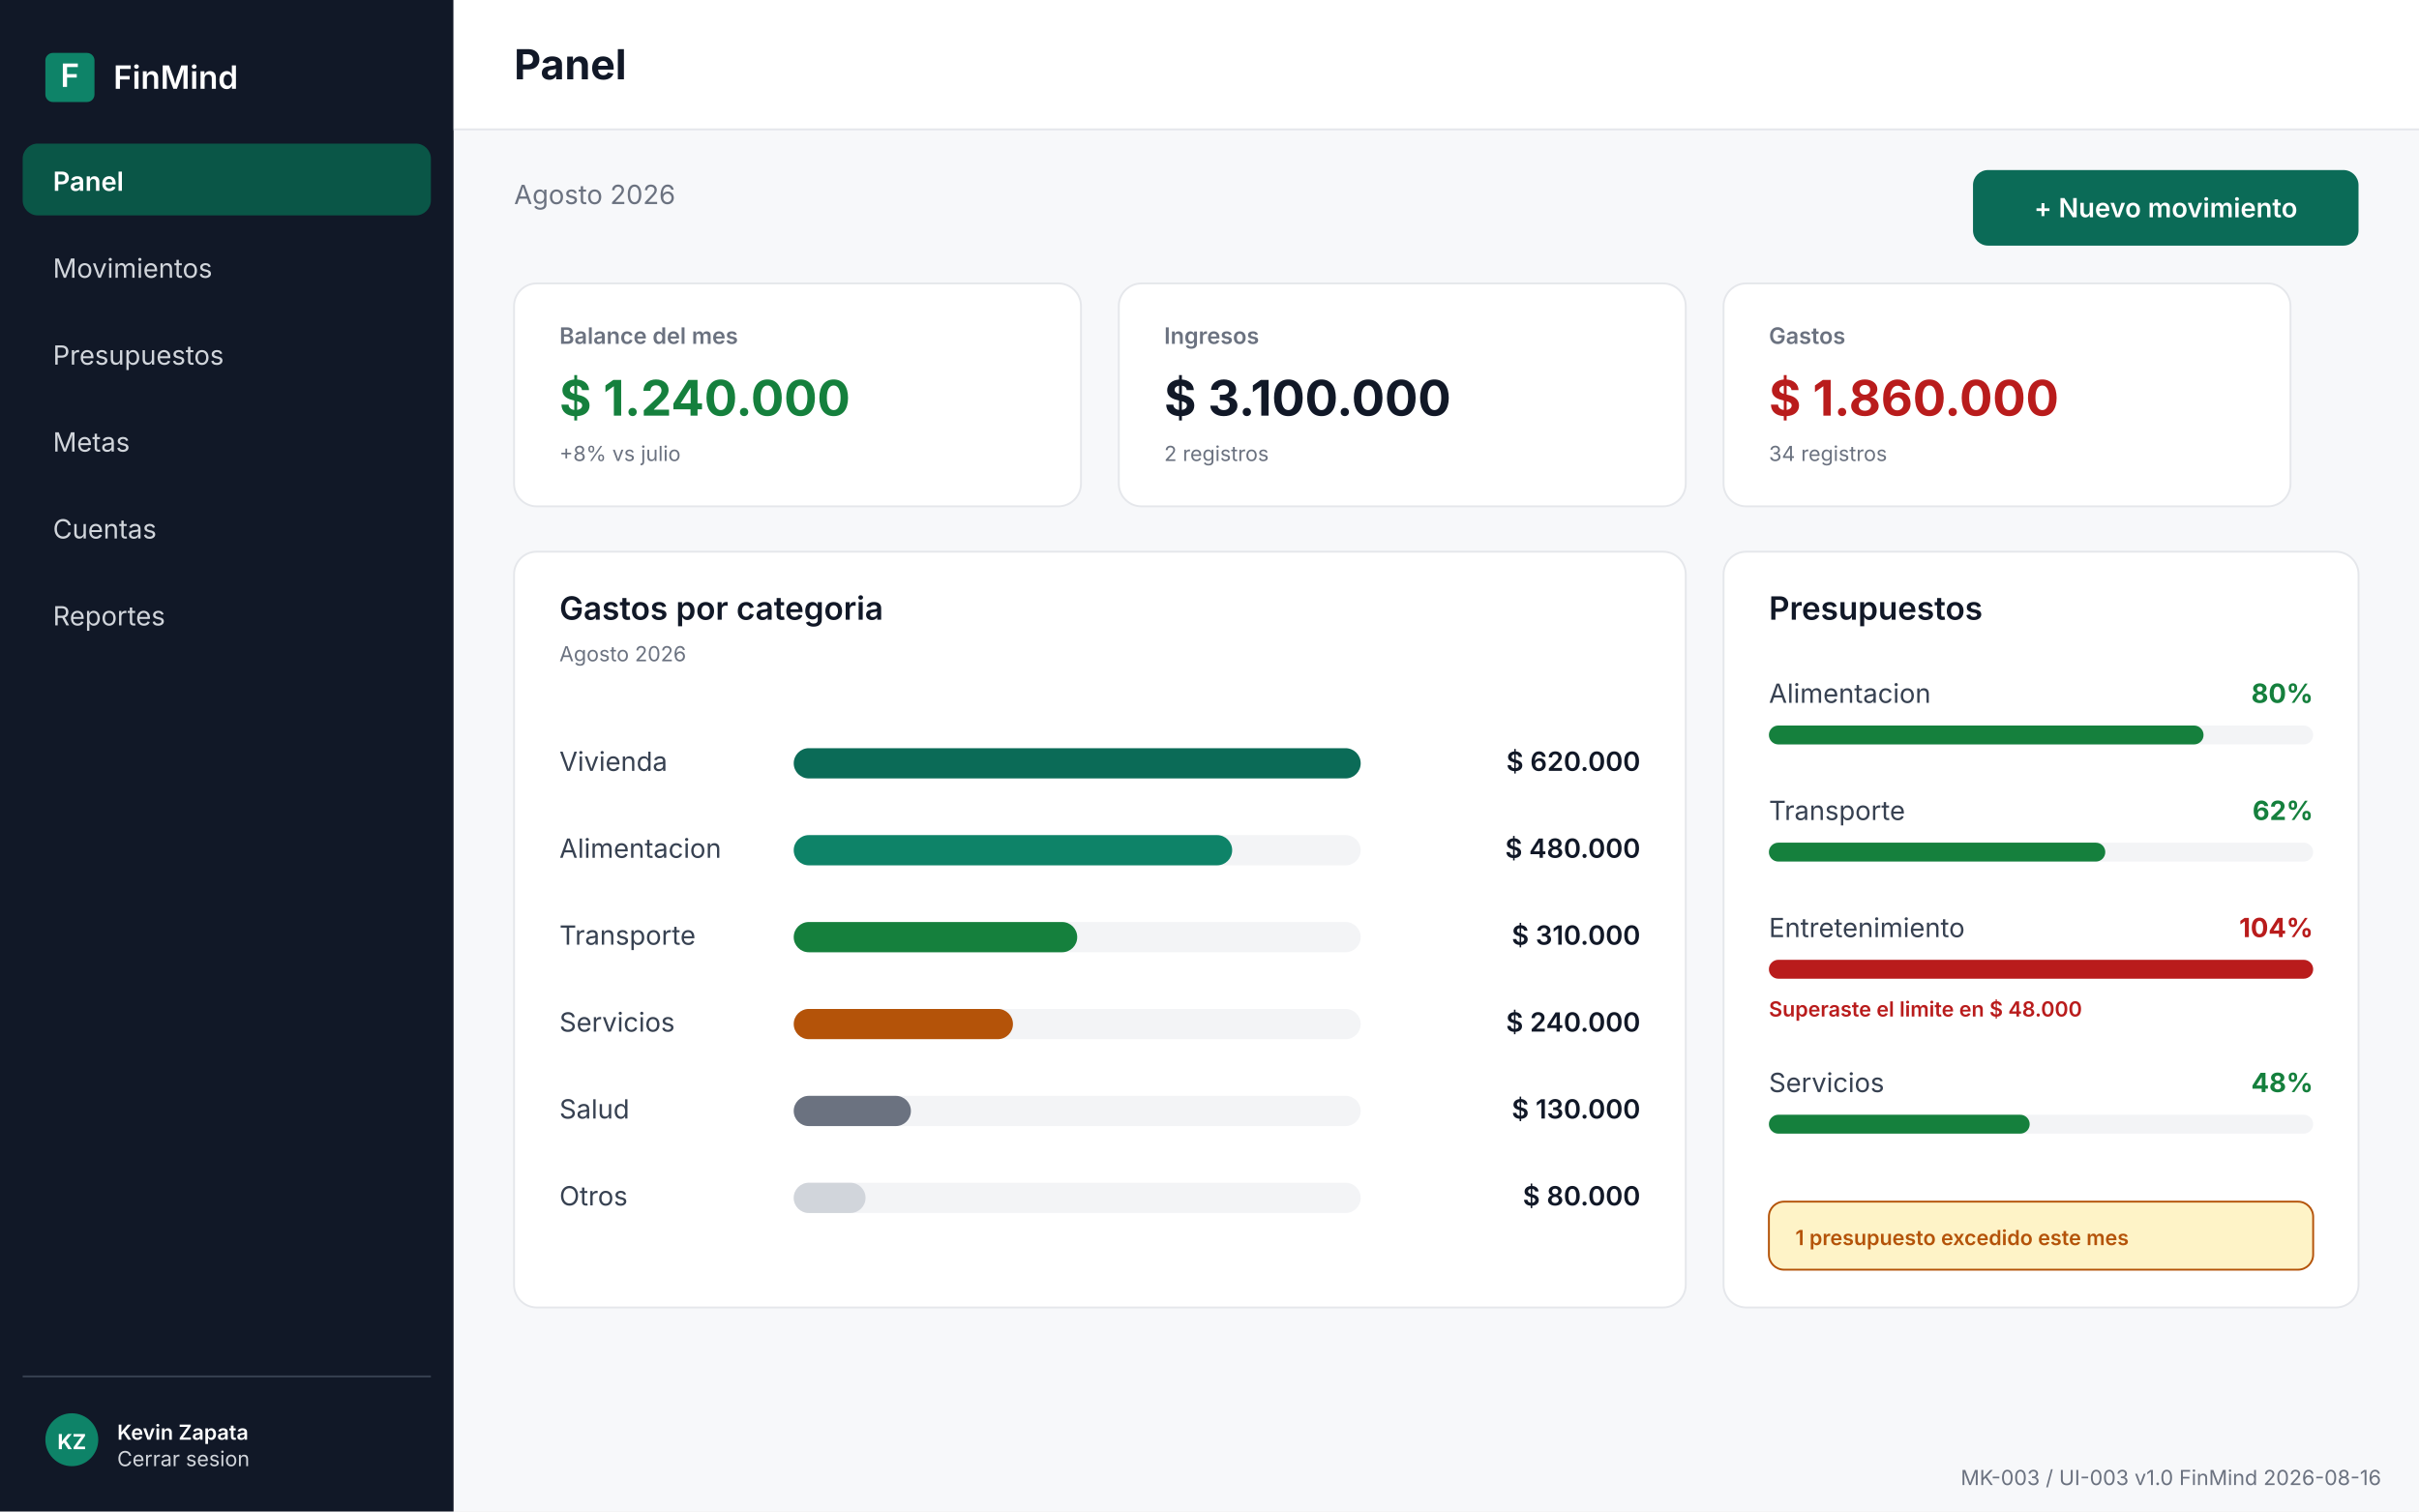
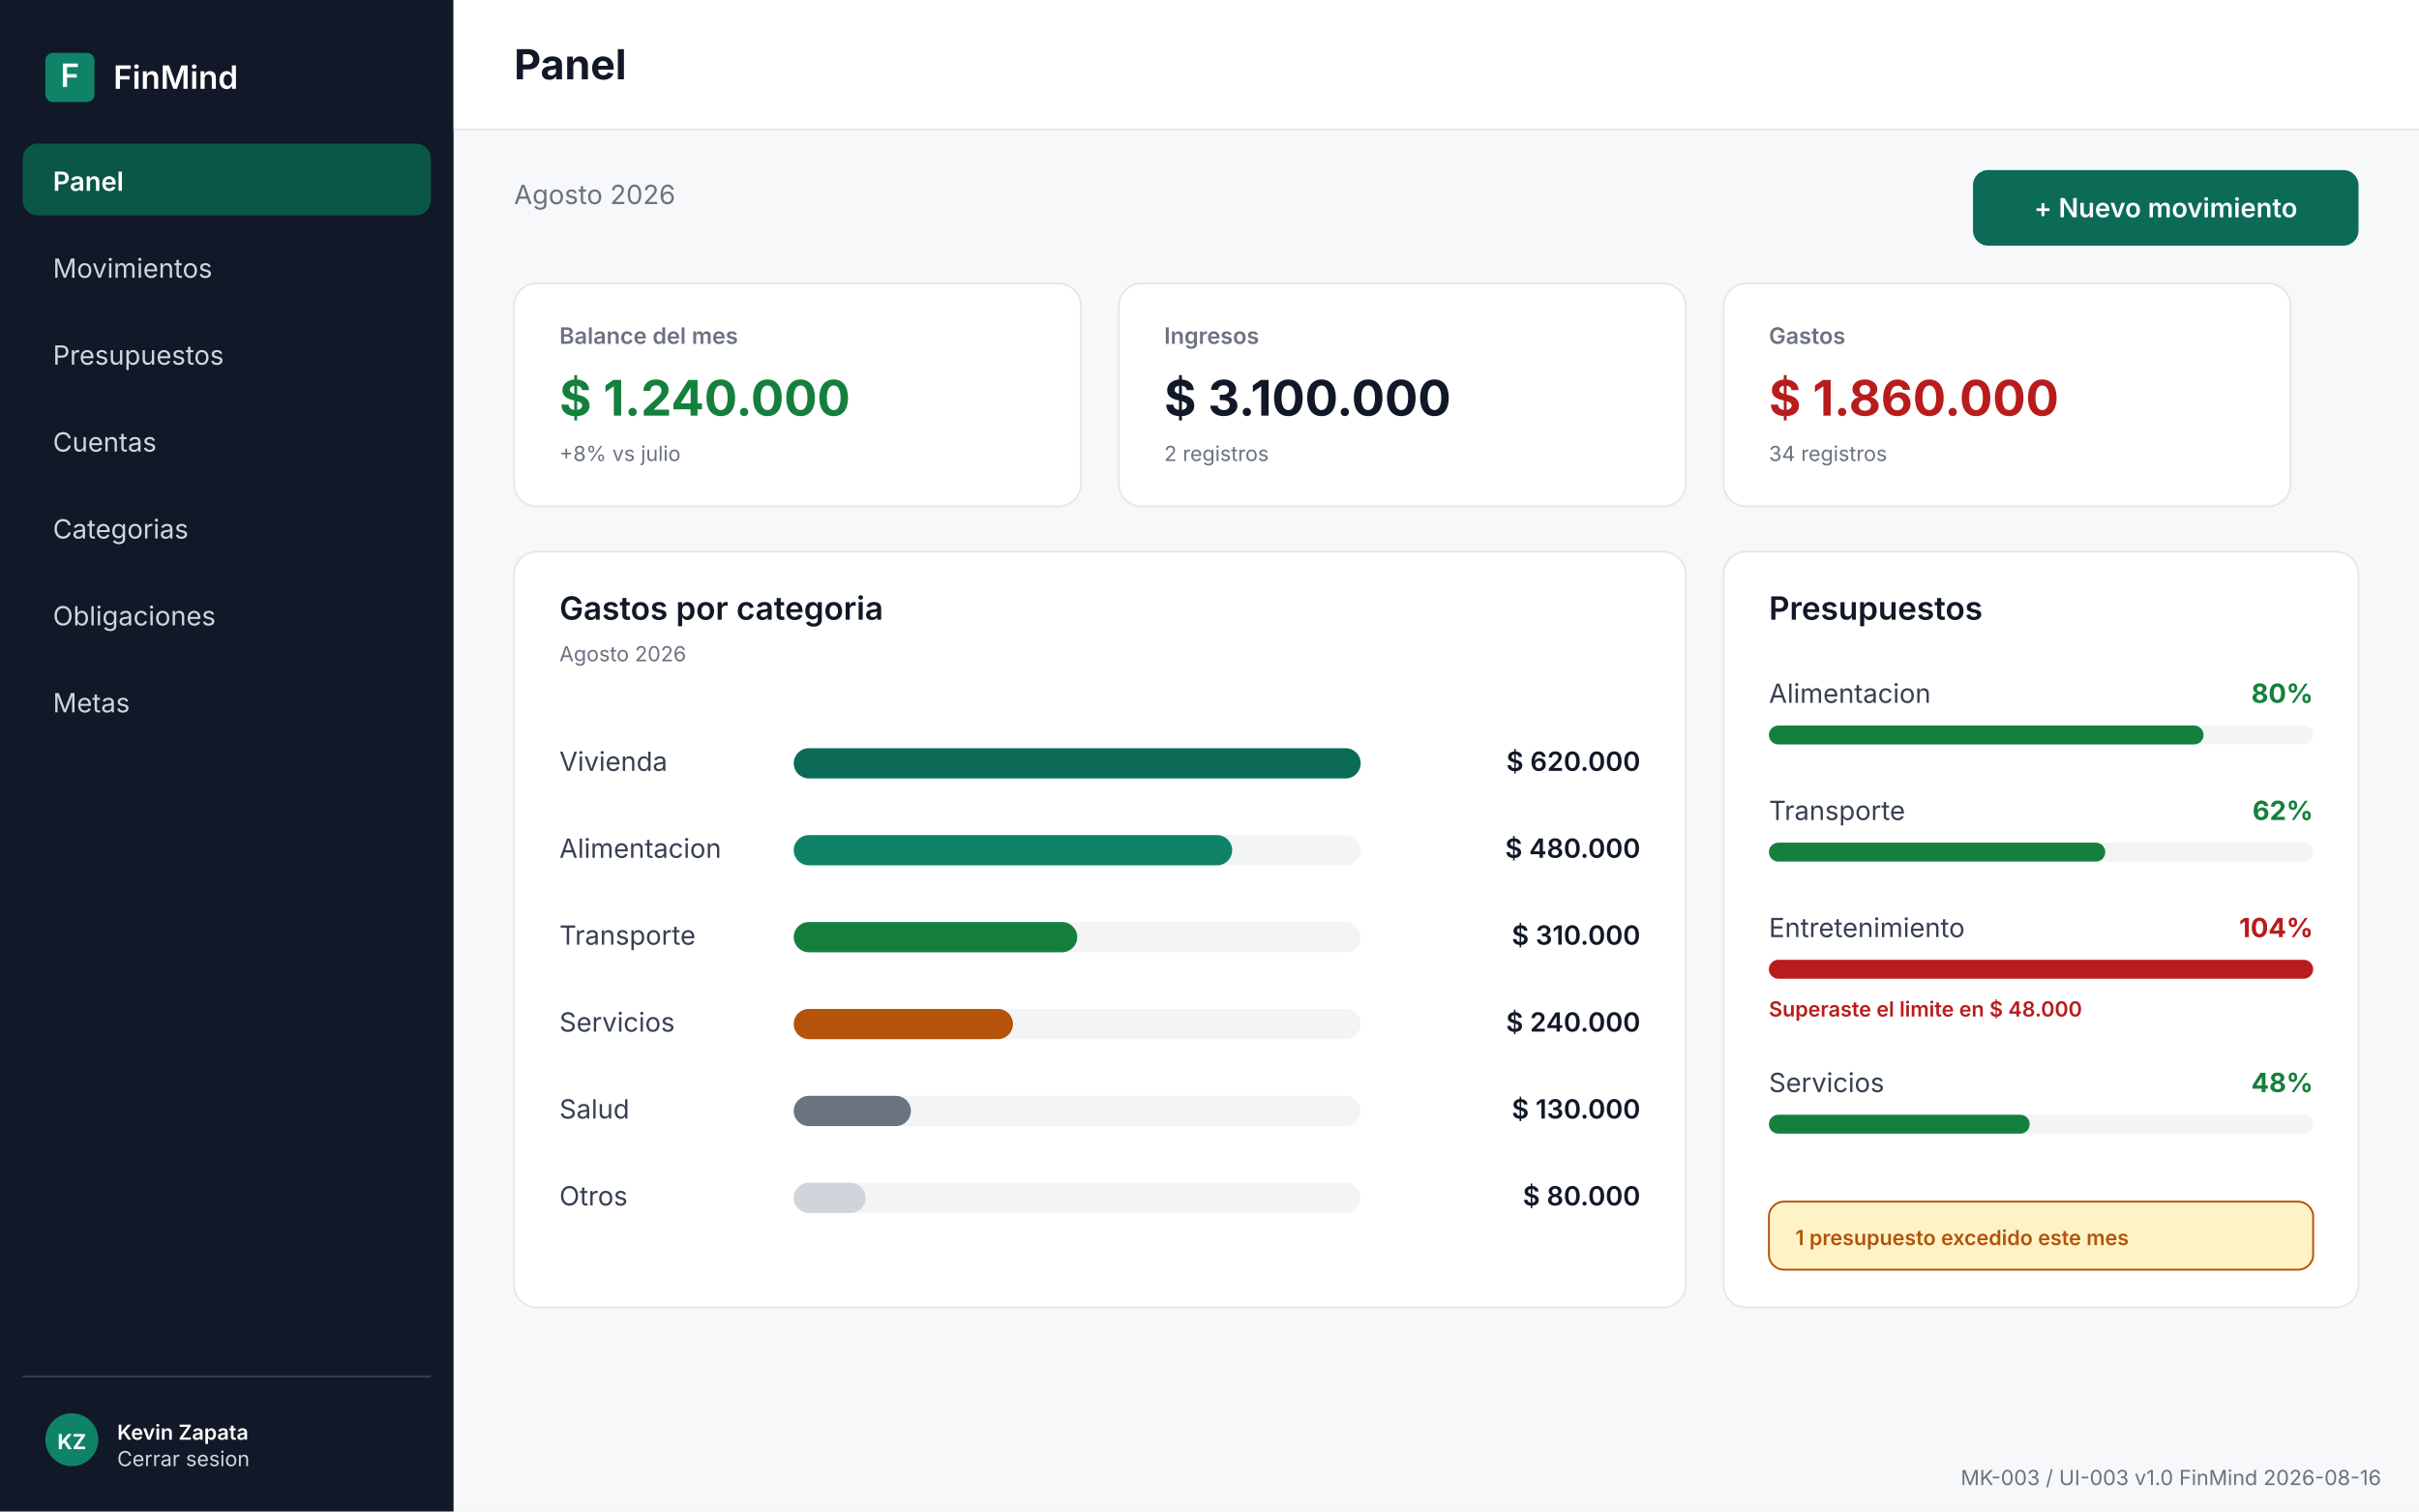
<svg xmlns="http://www.w3.org/2000/svg" viewBox="0 0 1280 800" width="1280" height="800" role="img" aria-labelledby="t d">
  <rect x="0" y="0" width="1280" height="800" rx="0" fill="#F7F8FA" />
  <rect x="0" y="0" width="240" height="800" rx="0" fill="#111827" />
  <rect x="24" y="28" width="26" height="26" rx="4" fill="#0E8368" />
  <text x="37" y="46" font-family="Inter, 'Segoe UI', system-ui, sans-serif" font-size="17" font-weight="600" fill="#FFFFFF" text-anchor="middle">F</text>
  <text x="60" y="47" font-family="Inter, 'Segoe UI', system-ui, sans-serif" font-size="17" font-weight="600" fill="#FFFFFF" text-anchor="start">FinMind</text>
  <rect x="12" y="76" width="216" height="38" rx="8" fill="#0A5647" />
  <text x="28" y="101" font-family="Inter, 'Segoe UI', system-ui, sans-serif" font-size="14" font-weight="600" fill="#FFFFFF" text-anchor="start">Panel</text>
  <text x="28" y="147" font-family="Inter, 'Segoe UI', system-ui, sans-serif" font-size="14" font-weight="400" fill="#D1D5DB" text-anchor="start">Movimientos</text>
  <text x="28" y="193" font-family="Inter, 'Segoe UI', system-ui, sans-serif" font-size="14" font-weight="400" fill="#D1D5DB" text-anchor="start">Presupuestos</text>
-   <text x="28" y="239" font-family="Inter, 'Segoe UI', system-ui, sans-serif" font-size="14" font-weight="400" fill="#D1D5DB" text-anchor="start">Metas</text>
-   <text x="28" y="285" font-family="Inter, 'Segoe UI', system-ui, sans-serif" font-size="14" font-weight="400" fill="#D1D5DB" text-anchor="start">Cuentas</text>
-   <text x="28" y="331" font-family="Inter, 'Segoe UI', system-ui, sans-serif" font-size="14" font-weight="400" fill="#D1D5DB" text-anchor="start">Reportes</text>
+   <text x="28" y="239" font-family="Inter, 'Segoe UI', system-ui, sans-serif" font-size="14" font-weight="400" fill="#D1D5DB" text-anchor="start">Cuentas</text>
+   <text x="28" y="285" font-family="Inter, 'Segoe UI', system-ui, sans-serif" font-size="14" font-weight="400" fill="#D1D5DB" text-anchor="start">Categorias</text>
+   <text x="28" y="331" font-family="Inter, 'Segoe UI', system-ui, sans-serif" font-size="14" font-weight="400" fill="#D1D5DB" text-anchor="start">Obligaciones</text>
+   <text x="28" y="377" font-family="Inter, 'Segoe UI', system-ui, sans-serif" font-size="14" font-weight="400" fill="#D1D5DB" text-anchor="start">Metas</text>
  <rect x="12" y="728" width="216" height="1" rx="0" fill="#374151" />
  <rect x="24" y="748" width="28" height="28" rx="14" fill="#0E8368" />
  <text x="38" y="767" font-family="Inter, 'Segoe UI', system-ui, sans-serif" font-size="11" font-weight="700" fill="#FFFFFF" text-anchor="middle">KZ</text>
  <text x="62" y="762" font-family="Inter, 'Segoe UI', system-ui, sans-serif" font-size="11" font-weight="600" fill="#FFFFFF" text-anchor="start">Kevin Zapata</text>
  <text x="62" y="776" font-family="Inter, 'Segoe UI', system-ui, sans-serif" font-size="11" font-weight="400" fill="#D1D5DB" text-anchor="start">Cerrar sesion</text>
  <rect x="240" y="0" width="1040" height="68" rx="0" fill="#FFFFFF" />
  <rect x="240" y="68" width="1040" height="1" rx="0" fill="#E5E7EB" />
  <text x="272" y="42" font-family="Inter, 'Segoe UI', system-ui, sans-serif" font-size="22" font-weight="700" fill="#111827" text-anchor="start">Panel</text>
  <text x="272" y="108" font-family="Inter, 'Segoe UI', system-ui, sans-serif" font-size="14" font-weight="400" fill="#6B7280" text-anchor="start">Agosto 2026</text>
  <rect x="1044" y="90" width="204" height="40" rx="8" fill="#0B6B57" />
  <text x="1146.0" y="115.0" font-family="Inter, 'Segoe UI', system-ui, sans-serif" font-size="14" font-weight="600" fill="#FFFFFF" text-anchor="middle">+ Nuevo movimiento</text>
  <rect x="272" y="150" width="300" height="118" rx="12" fill="#FFFFFF" stroke="#E5E7EB" stroke-width="1" />
  <text x="296" y="182" font-family="Inter, 'Segoe UI', system-ui, sans-serif" font-size="12" font-weight="600" fill="#6B7280" text-anchor="start">Balance del mes</text>
  <text x="296" y="220" font-family="Inter, 'Segoe UI', system-ui, sans-serif" font-size="26" font-weight="700" fill="#15803D" text-anchor="start">$ 1.240.000</text>
  <text x="296" y="244" font-family="Inter, 'Segoe UI', system-ui, sans-serif" font-size="11" font-weight="400" fill="#6B7280" text-anchor="start">+8% vs julio</text>
  <rect x="592" y="150" width="300" height="118" rx="12" fill="#FFFFFF" stroke="#E5E7EB" stroke-width="1" />
  <text x="616" y="182" font-family="Inter, 'Segoe UI', system-ui, sans-serif" font-size="12" font-weight="600" fill="#6B7280" text-anchor="start">Ingresos</text>
  <text x="616" y="220" font-family="Inter, 'Segoe UI', system-ui, sans-serif" font-size="26" font-weight="700" fill="#111827" text-anchor="start">$ 3.100.000</text>
  <text x="616" y="244" font-family="Inter, 'Segoe UI', system-ui, sans-serif" font-size="11" font-weight="400" fill="#6B7280" text-anchor="start">2 registros</text>
  <rect x="912" y="150" width="300" height="118" rx="12" fill="#FFFFFF" stroke="#E5E7EB" stroke-width="1" />
  <text x="936" y="182" font-family="Inter, 'Segoe UI', system-ui, sans-serif" font-size="12" font-weight="600" fill="#6B7280" text-anchor="start">Gastos</text>
  <text x="936" y="220" font-family="Inter, 'Segoe UI', system-ui, sans-serif" font-size="26" font-weight="700" fill="#B91C1C" text-anchor="start">$ 1.860.000</text>
  <text x="936" y="244" font-family="Inter, 'Segoe UI', system-ui, sans-serif" font-size="11" font-weight="400" fill="#6B7280" text-anchor="start">34 registros</text>
  <rect x="272" y="292" width="620" height="400" rx="12" fill="#FFFFFF" stroke="#E5E7EB" stroke-width="1" />
  <text x="296" y="328" font-family="Inter, 'Segoe UI', system-ui, sans-serif" font-size="17" font-weight="600" fill="#111827" text-anchor="start">Gastos por categoria</text>
  <text x="296" y="350" font-family="Inter, 'Segoe UI', system-ui, sans-serif" font-size="11" font-weight="400" fill="#6B7280" text-anchor="start">Agosto 2026</text>
  <text x="296" y="408" font-family="Inter, 'Segoe UI', system-ui, sans-serif" font-size="14" font-weight="400" fill="#374151" text-anchor="start">Vivienda</text>
  <rect x="420" y="396" width="300" height="16" rx="8" fill="#F3F4F6" />
  <rect x="420" y="396" width="300" height="16" rx="8" fill="#0B6B57" />
  <text x="868" y="408" font-family="Inter, 'Segoe UI', system-ui, sans-serif" font-size="14" font-weight="600" fill="#111827" text-anchor="end">$ 620.000</text>
  <text x="296" y="454" font-family="Inter, 'Segoe UI', system-ui, sans-serif" font-size="14" font-weight="400" fill="#374151" text-anchor="start">Alimentacion</text>
  <rect x="420" y="442" width="300" height="16" rx="8" fill="#F3F4F6" />
  <rect x="420" y="442" width="232" height="16" rx="8" fill="#0E8368" />
  <text x="868" y="454" font-family="Inter, 'Segoe UI', system-ui, sans-serif" font-size="14" font-weight="600" fill="#111827" text-anchor="end">$ 480.000</text>
  <text x="296" y="500" font-family="Inter, 'Segoe UI', system-ui, sans-serif" font-size="14" font-weight="400" fill="#374151" text-anchor="start">Transporte</text>
  <rect x="420" y="488" width="300" height="16" rx="8" fill="#F3F4F6" />
  <rect x="420" y="488" width="150" height="16" rx="8" fill="#15803D" />
  <text x="868" y="500" font-family="Inter, 'Segoe UI', system-ui, sans-serif" font-size="14" font-weight="600" fill="#111827" text-anchor="end">$ 310.000</text>
  <text x="296" y="546" font-family="Inter, 'Segoe UI', system-ui, sans-serif" font-size="14" font-weight="400" fill="#374151" text-anchor="start">Servicios</text>
  <rect x="420" y="534" width="300" height="16" rx="8" fill="#F3F4F6" />
  <rect x="420" y="534" width="116" height="16" rx="8" fill="#B45309" />
  <text x="868" y="546" font-family="Inter, 'Segoe UI', system-ui, sans-serif" font-size="14" font-weight="600" fill="#111827" text-anchor="end">$ 240.000</text>
  <text x="296" y="592" font-family="Inter, 'Segoe UI', system-ui, sans-serif" font-size="14" font-weight="400" fill="#374151" text-anchor="start">Salud</text>
  <rect x="420" y="580" width="300" height="16" rx="8" fill="#F3F4F6" />
  <rect x="420" y="580" width="62" height="16" rx="8" fill="#6B7280" />
  <text x="868" y="592" font-family="Inter, 'Segoe UI', system-ui, sans-serif" font-size="14" font-weight="600" fill="#111827" text-anchor="end">$ 130.000</text>
  <text x="296" y="638" font-family="Inter, 'Segoe UI', system-ui, sans-serif" font-size="14" font-weight="400" fill="#374151" text-anchor="start">Otros</text>
  <rect x="420" y="626" width="300" height="16" rx="8" fill="#F3F4F6" />
  <rect x="420" y="626" width="38" height="16" rx="8" fill="#D1D5DB" />
  <text x="868" y="638" font-family="Inter, 'Segoe UI', system-ui, sans-serif" font-size="14" font-weight="600" fill="#111827" text-anchor="end">$ 80.000</text>
  <rect x="912" y="292" width="336" height="400" rx="12" fill="#FFFFFF" stroke="#E5E7EB" stroke-width="1" />
  <text x="936" y="328" font-family="Inter, 'Segoe UI', system-ui, sans-serif" font-size="17" font-weight="600" fill="#111827" text-anchor="start">Presupuestos</text>
  <text x="936" y="372" font-family="Inter, 'Segoe UI', system-ui, sans-serif" font-size="14" font-weight="400" fill="#374151" text-anchor="start">Alimentacion</text>
  <text x="1224" y="372" font-family="Inter, 'Segoe UI', system-ui, sans-serif" font-size="14" font-weight="700" fill="#15803D" text-anchor="end">80%</text>
  <rect x="936" y="384" width="288" height="10" rx="5" fill="#F3F4F6" />
  <rect x="936" y="384" width="230" height="10" rx="5" fill="#15803D" />
  <text x="936" y="434" font-family="Inter, 'Segoe UI', system-ui, sans-serif" font-size="14" font-weight="400" fill="#374151" text-anchor="start">Transporte</text>
  <text x="1224" y="434" font-family="Inter, 'Segoe UI', system-ui, sans-serif" font-size="14" font-weight="700" fill="#15803D" text-anchor="end">62%</text>
  <rect x="936" y="446" width="288" height="10" rx="5" fill="#F3F4F6" />
  <rect x="936" y="446" width="178" height="10" rx="5" fill="#15803D" />
  <text x="936" y="496" font-family="Inter, 'Segoe UI', system-ui, sans-serif" font-size="14" font-weight="400" fill="#374151" text-anchor="start">Entretenimiento</text>
  <text x="1224" y="496" font-family="Inter, 'Segoe UI', system-ui, sans-serif" font-size="14" font-weight="700" fill="#B91C1C" text-anchor="end">104%</text>
  <rect x="936" y="508" width="288" height="10" rx="5" fill="#F3F4F6" />
  <rect x="936" y="508" width="288" height="10" rx="5" fill="#B91C1C" />
  <text x="936" y="538" font-family="Inter, 'Segoe UI', system-ui, sans-serif" font-size="11" font-weight="600" fill="#B91C1C" text-anchor="start">Superaste el limite en $ 48.000</text>
  <text x="936" y="578" font-family="Inter, 'Segoe UI', system-ui, sans-serif" font-size="14" font-weight="400" fill="#374151" text-anchor="start">Servicios</text>
  <text x="1224" y="578" font-family="Inter, 'Segoe UI', system-ui, sans-serif" font-size="14" font-weight="700" fill="#15803D" text-anchor="end">48%</text>
  <rect x="936" y="590" width="288" height="10" rx="5" fill="#F3F4F6" />
  <rect x="936" y="590" width="138" height="10" rx="5" fill="#15803D" />
  <rect x="936" y="636" width="288" height="36" rx="8" fill="#FEF3C7" stroke="#B45309" stroke-width="1" />
  <text x="950" y="659" font-family="Inter, 'Segoe UI', system-ui, sans-serif" font-size="11" font-weight="600" fill="#B45309" text-anchor="start">1 presupuesto excedido este mes</text>
  <text x="1260" y="786" font-family="Inter, 'Segoe UI', system-ui, sans-serif" font-size="11" font-weight="400" fill="#6B7280" text-anchor="end">MK-003 / UI-003  v1.0  FinMind  2026-08-16</text>
</svg>
